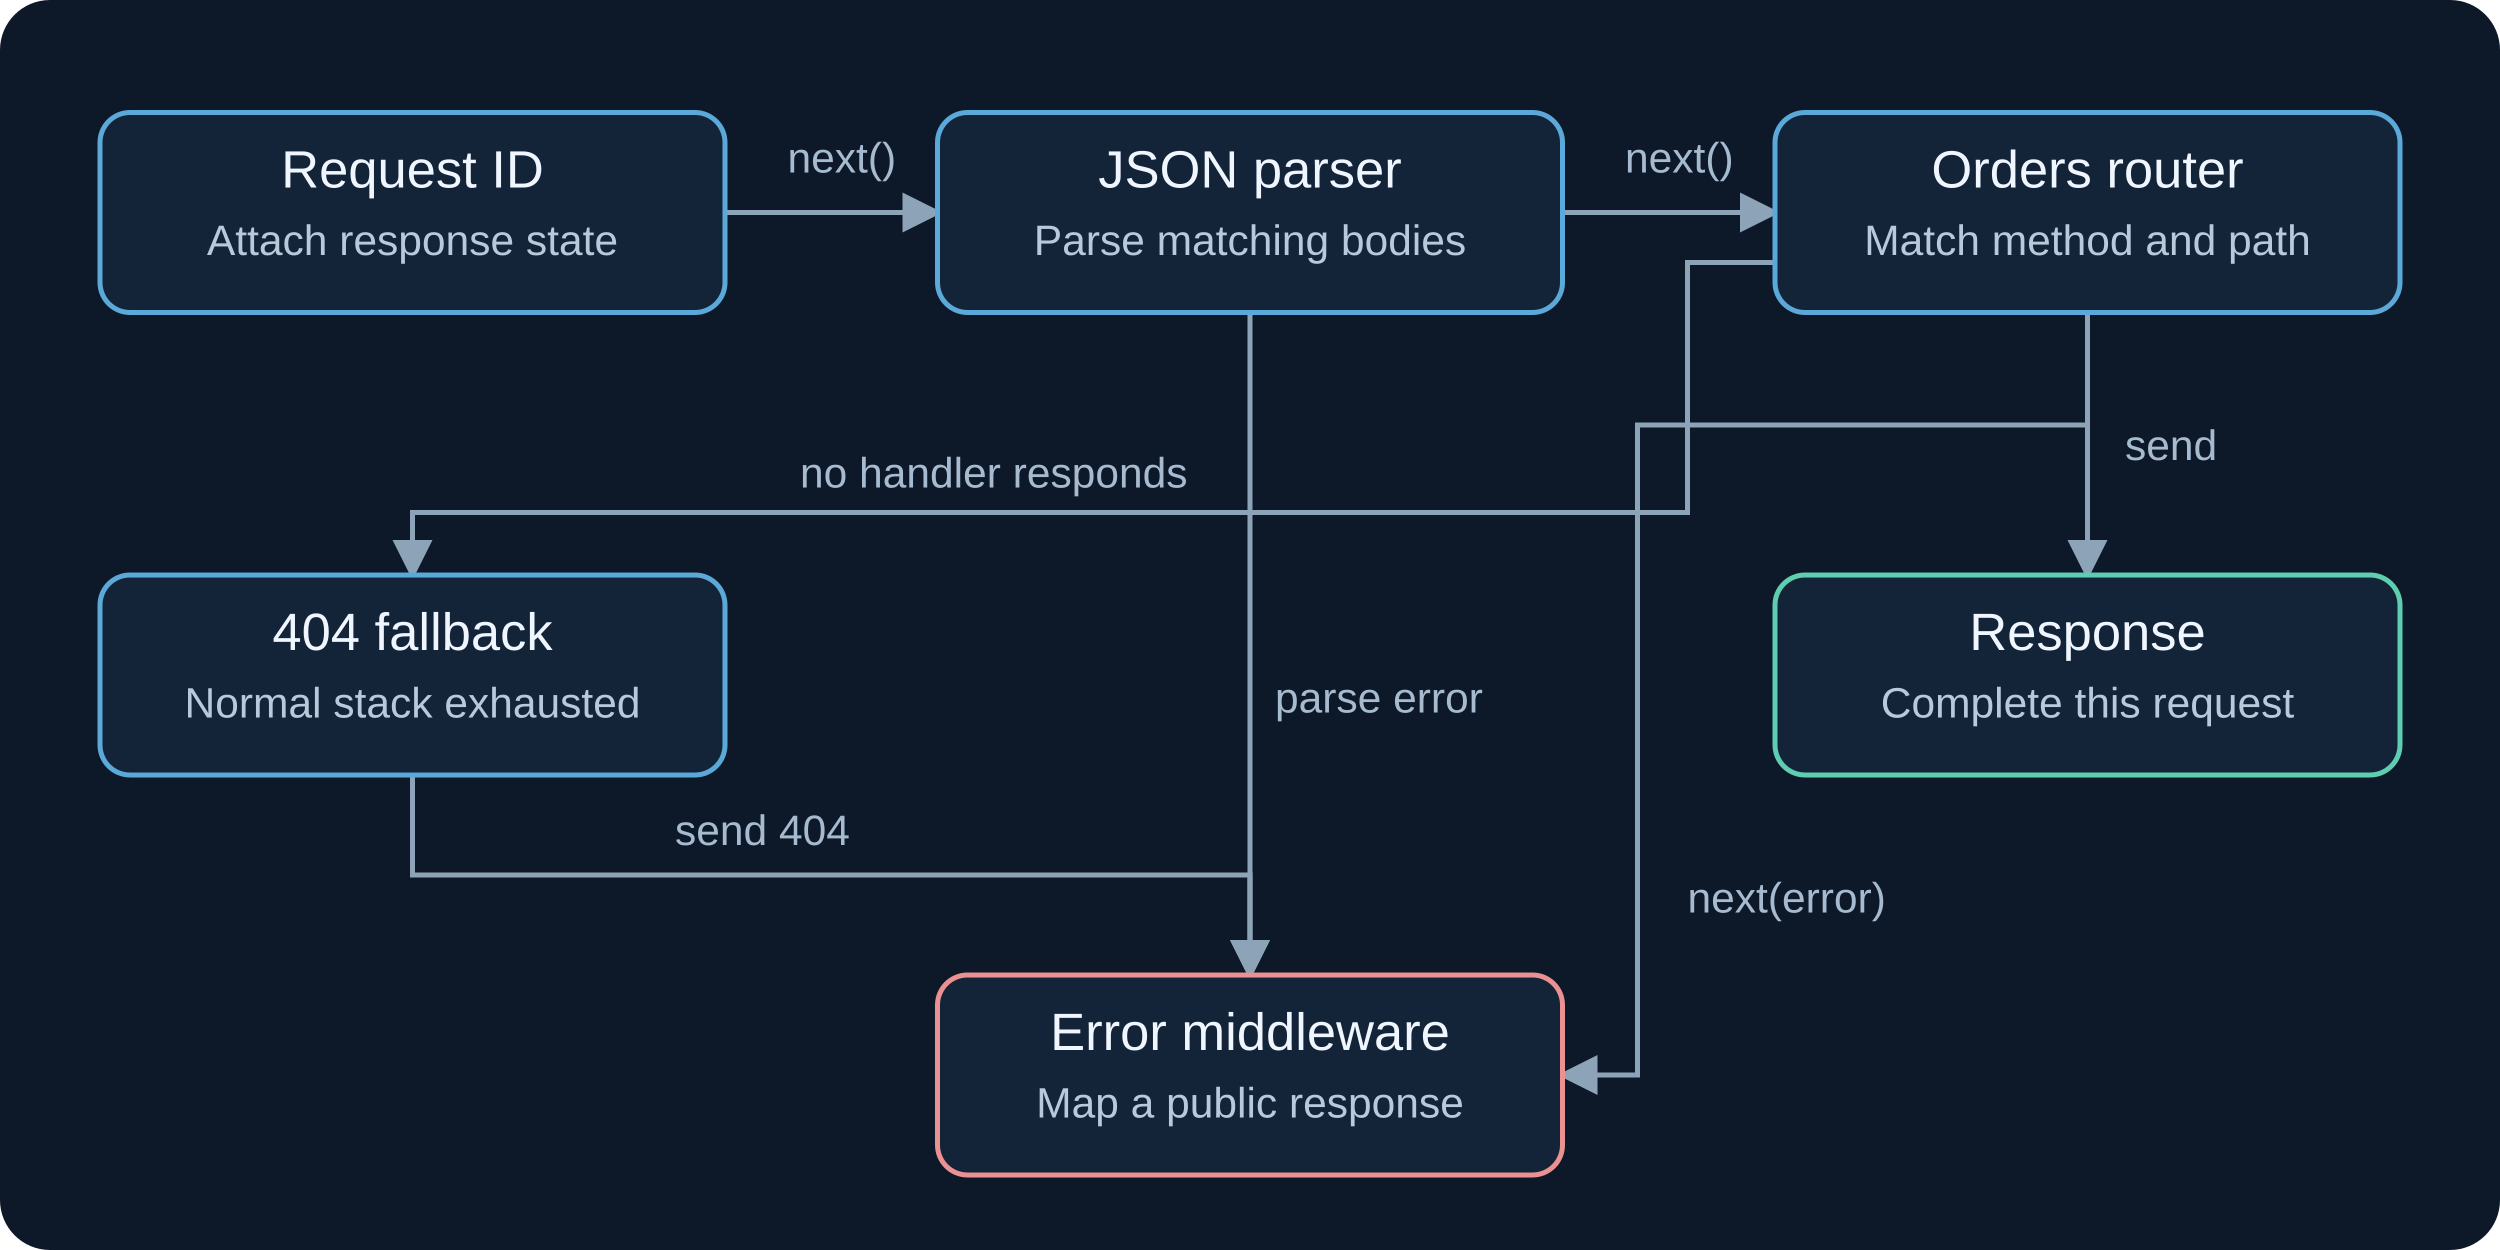
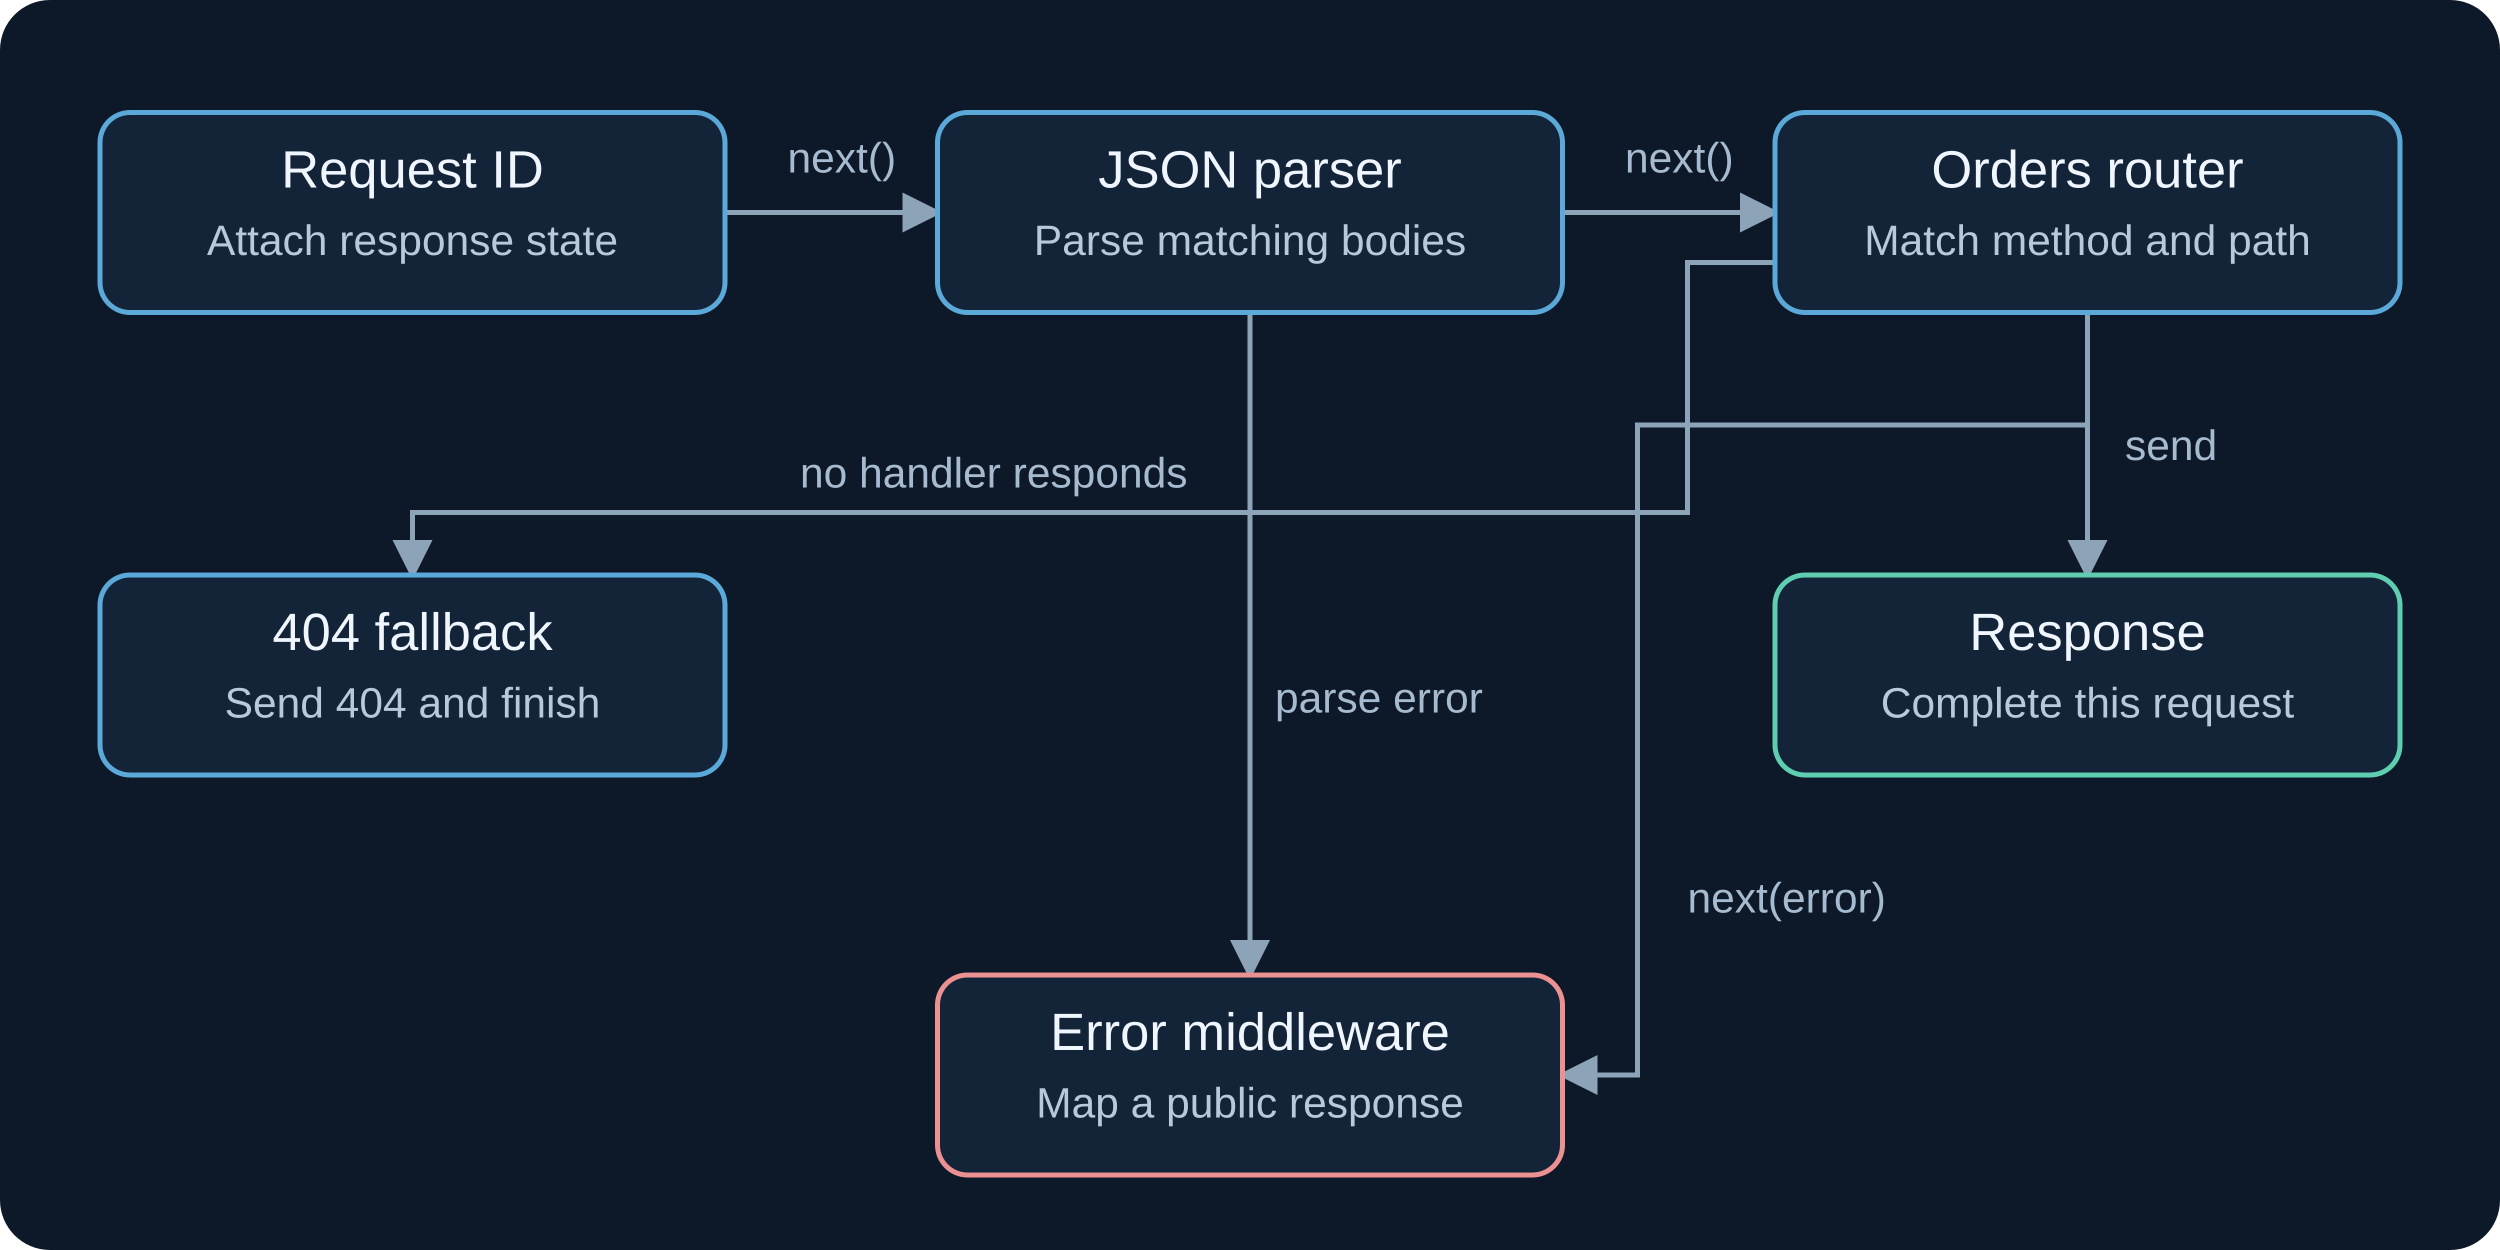
<svg xmlns="http://www.w3.org/2000/svg" width="1000" height="500" viewBox="0 0 1000 500" role="img" aria-labelledby="title desc">
  <defs>
    <marker id="arrow" markerWidth="8" markerHeight="8" refX="7" refY="4" orient="auto">
      <path d="M0 0 L8 4 L0 8Z" fill="#8da3b8" />
    </marker>
  </defs>
  <rect width="1000" height="500" rx="20" fill="#0d1828" />
  <path d="M290 85 H375" fill="none" stroke="#8da3b8" stroke-width="2" marker-end="url(#arrow)" />
  <text x="315" y="69" fill="#a7bbd0" font-family="Arial,sans-serif" font-size="17">next()</text>
  <path d="M625 85 H710" fill="none" stroke="#8da3b8" stroke-width="2" marker-end="url(#arrow)" />
  <text x="650" y="69" fill="#a7bbd0" font-family="Arial,sans-serif" font-size="17">next()</text>
  <path d="M835 125 V230" fill="none" stroke="#8da3b8" stroke-width="2" marker-end="url(#arrow)" />
  <text x="850" y="184" fill="#a7bbd0" font-family="Arial,sans-serif" font-size="17">send</text>
  <path d="M500 125 V390" fill="none" stroke="#8da3b8" stroke-width="2" marker-end="url(#arrow)" />
  <text x="510" y="285" fill="#a7bbd0" font-family="Arial,sans-serif" font-size="17">parse error</text>
  <path d="M835 125 V170 H655 V430 H625" fill="none" stroke="#8da3b8" stroke-width="2" marker-end="url(#arrow)" />
  <text x="675" y="365" fill="#a7bbd0" font-family="Arial,sans-serif" font-size="17">next(error)</text>
  <path d="M710 105 H675 V205 H165 V230" fill="none" stroke="#8da3b8" stroke-width="2" marker-end="url(#arrow)" />
  <text x="320" y="195" fill="#a7bbd0" font-family="Arial,sans-serif" font-size="17">no handler responds</text>
-   <path d="M165 310 V350 H500 V390" fill="none" stroke="#8da3b8" stroke-width="2" marker-end="url(#arrow)" />
-   <text x="270" y="338" fill="#a7bbd0" font-family="Arial,sans-serif" font-size="17">send 404</text>
  <rect x="40" y="45" width="250" height="80" rx="12" fill="#142438" stroke="#5ba9d9" stroke-width="2" />
  <text x="165.0" y="75" text-anchor="middle" fill="#eff6ff" font-family="Arial,sans-serif" font-size="21">Request ID</text>
  <text x="165.0" y="102" text-anchor="middle" fill="#b8c9dc" font-family="Arial,sans-serif" font-size="17">Attach response state</text>
  <rect x="375" y="45" width="250" height="80" rx="12" fill="#142438" stroke="#5ba9d9" stroke-width="2" />
  <text x="500.0" y="75" text-anchor="middle" fill="#eff6ff" font-family="Arial,sans-serif" font-size="21">JSON parser</text>
  <text x="500.0" y="102" text-anchor="middle" fill="#b8c9dc" font-family="Arial,sans-serif" font-size="17">Parse matching bodies</text>
  <rect x="710" y="45" width="250" height="80" rx="12" fill="#142438" stroke="#5ba9d9" stroke-width="2" />
  <text x="835.0" y="75" text-anchor="middle" fill="#eff6ff" font-family="Arial,sans-serif" font-size="21">Orders router</text>
  <text x="835.0" y="102" text-anchor="middle" fill="#b8c9dc" font-family="Arial,sans-serif" font-size="17">Match method and path</text>
  <rect x="710" y="230" width="250" height="80" rx="12" fill="#142438" stroke="#5ecdb0" stroke-width="2" />
  <text x="835.0" y="260" text-anchor="middle" fill="#eff6ff" font-family="Arial,sans-serif" font-size="21">Response</text>
  <text x="835.0" y="287" text-anchor="middle" fill="#b8c9dc" font-family="Arial,sans-serif" font-size="17">Complete this request</text>
  <rect x="375" y="390" width="250" height="80" rx="12" fill="#142438" stroke="#eb9191" stroke-width="2" />
  <text x="500.0" y="420" text-anchor="middle" fill="#eff6ff" font-family="Arial,sans-serif" font-size="21">Error middleware</text>
  <text x="500.0" y="447" text-anchor="middle" fill="#b8c9dc" font-family="Arial,sans-serif" font-size="17">Map a public response</text>
  <rect x="40" y="230" width="250" height="80" rx="12" fill="#142438" stroke="#5ba9d9" stroke-width="2" />
  <text x="165.0" y="260" text-anchor="middle" fill="#eff6ff" font-family="Arial,sans-serif" font-size="21">404 fallback</text>
-   <text x="165.0" y="287" text-anchor="middle" fill="#b8c9dc" font-family="Arial,sans-serif" font-size="17">Normal stack exhausted</text>
+   <text x="165.0" y="287" text-anchor="middle" fill="#b8c9dc" font-family="Arial,sans-serif" font-size="17">Send 404 and finish</text>
</svg>
